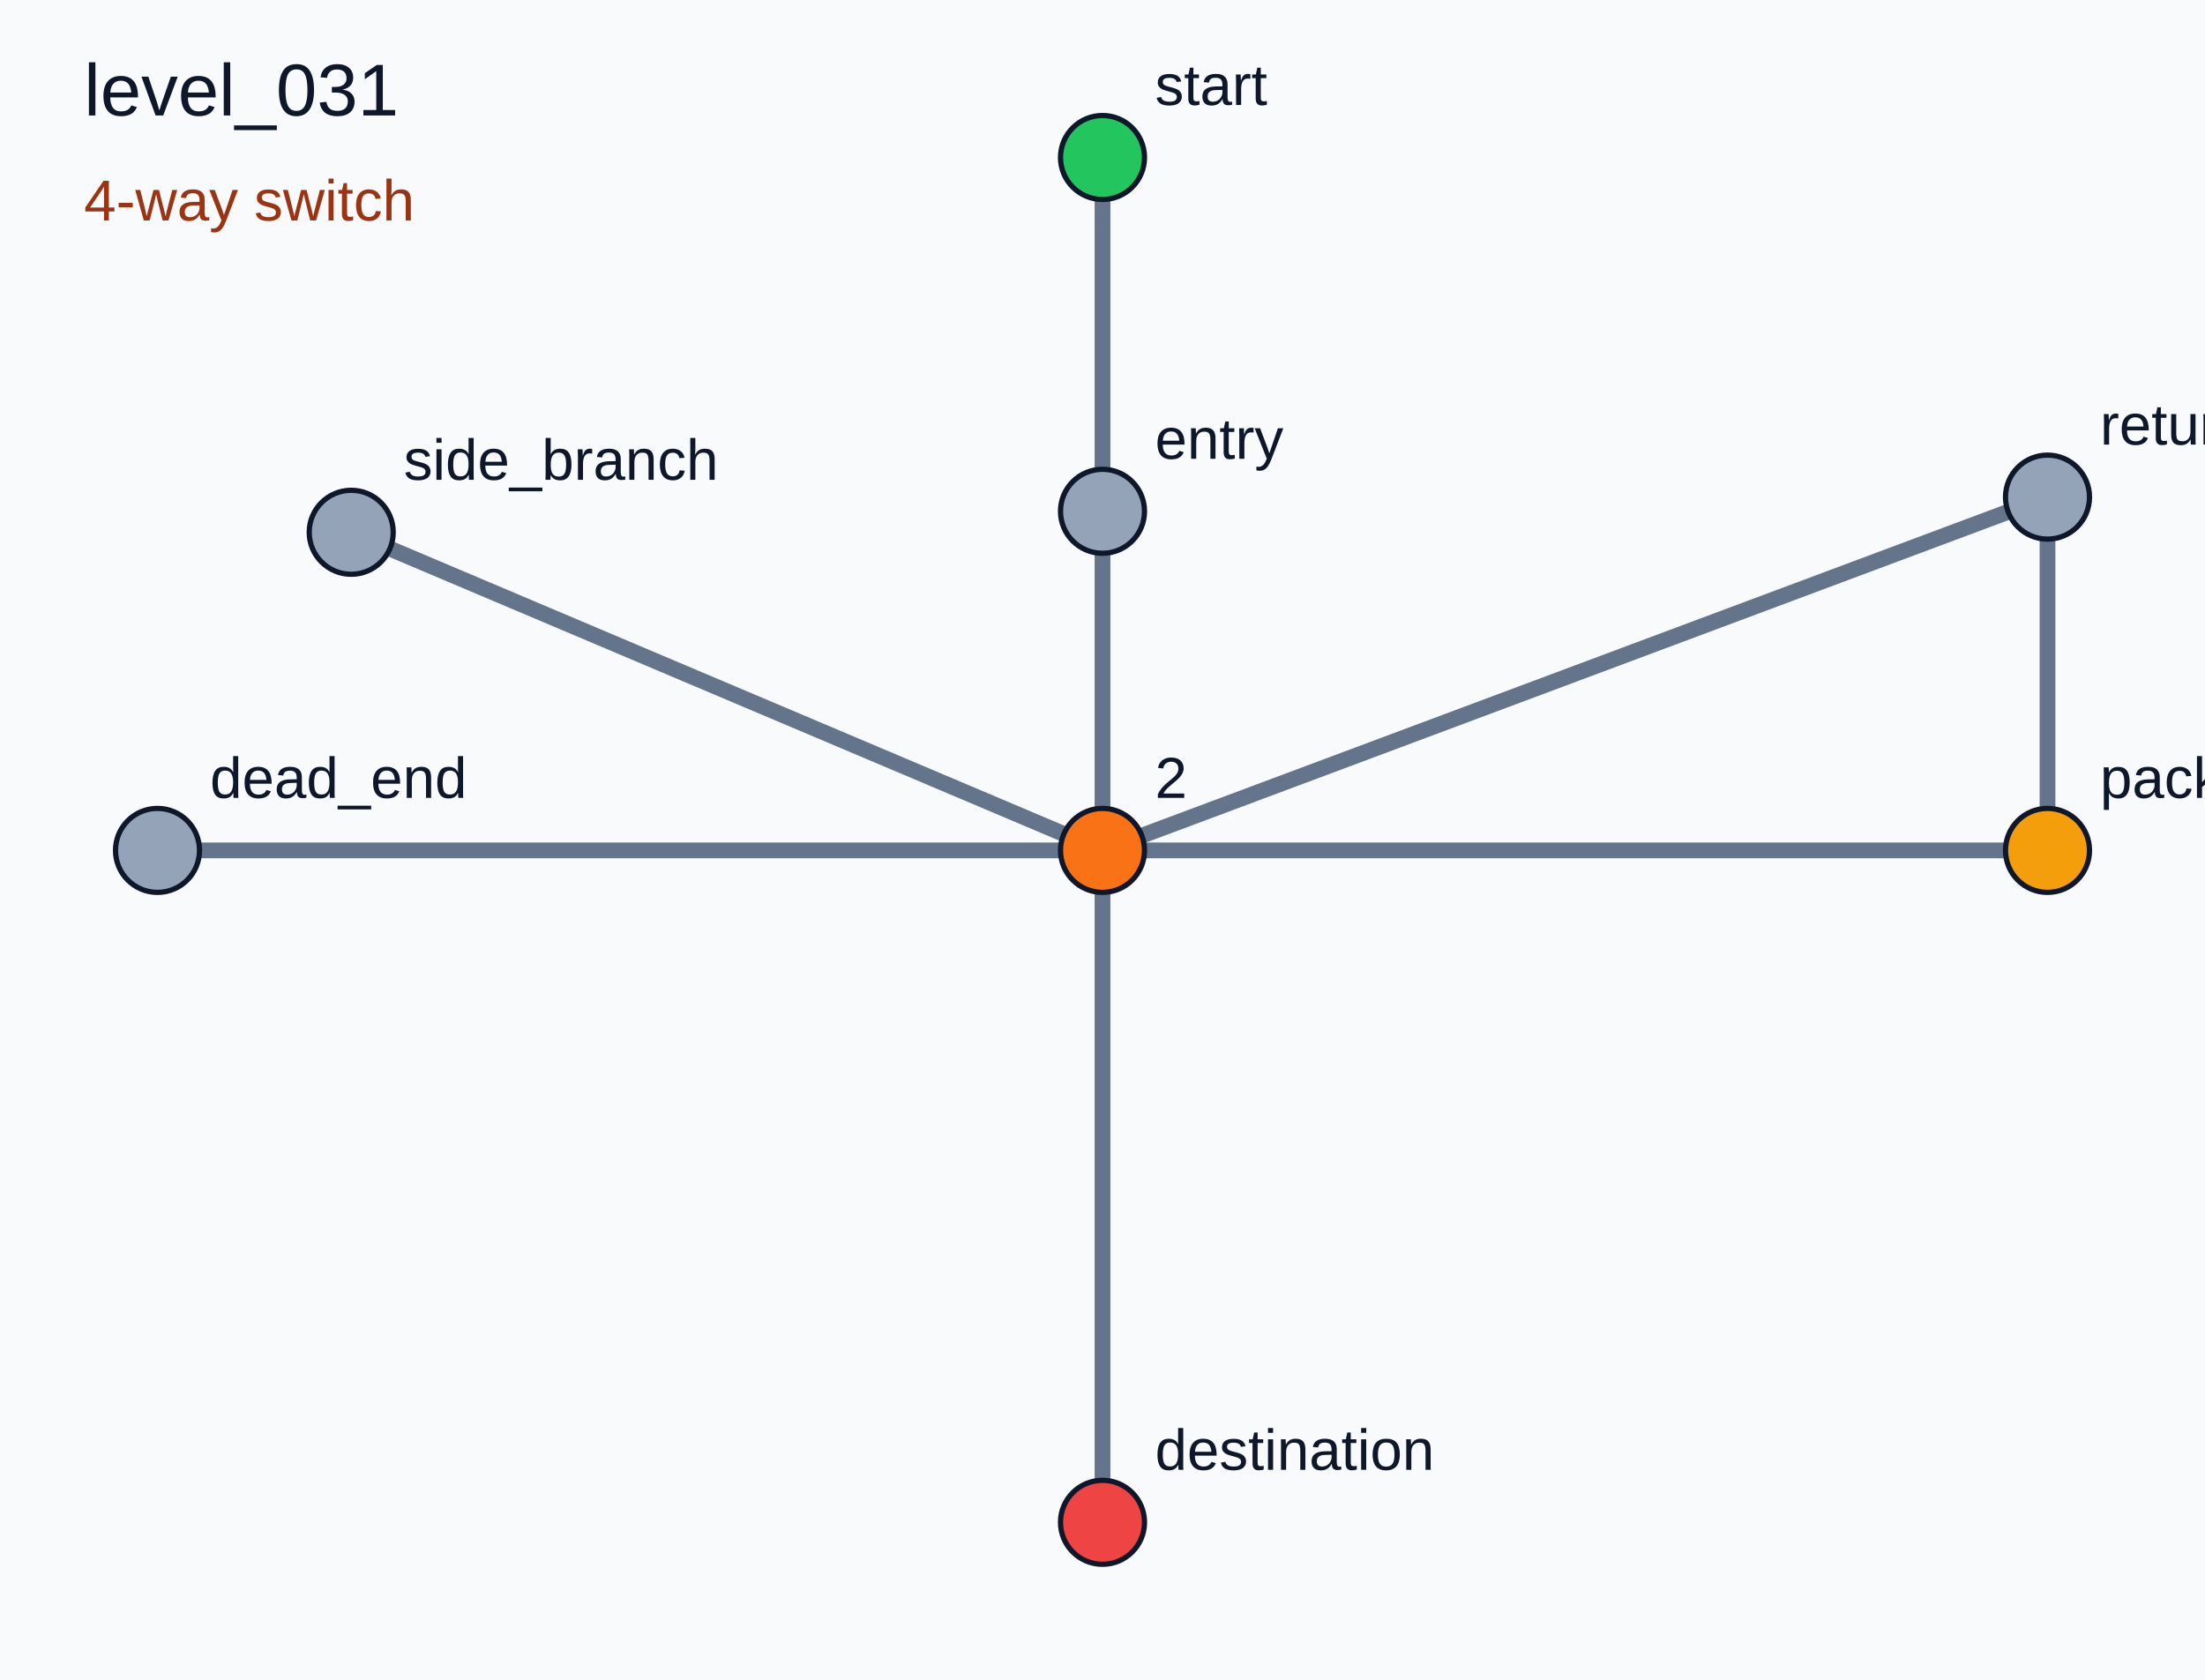
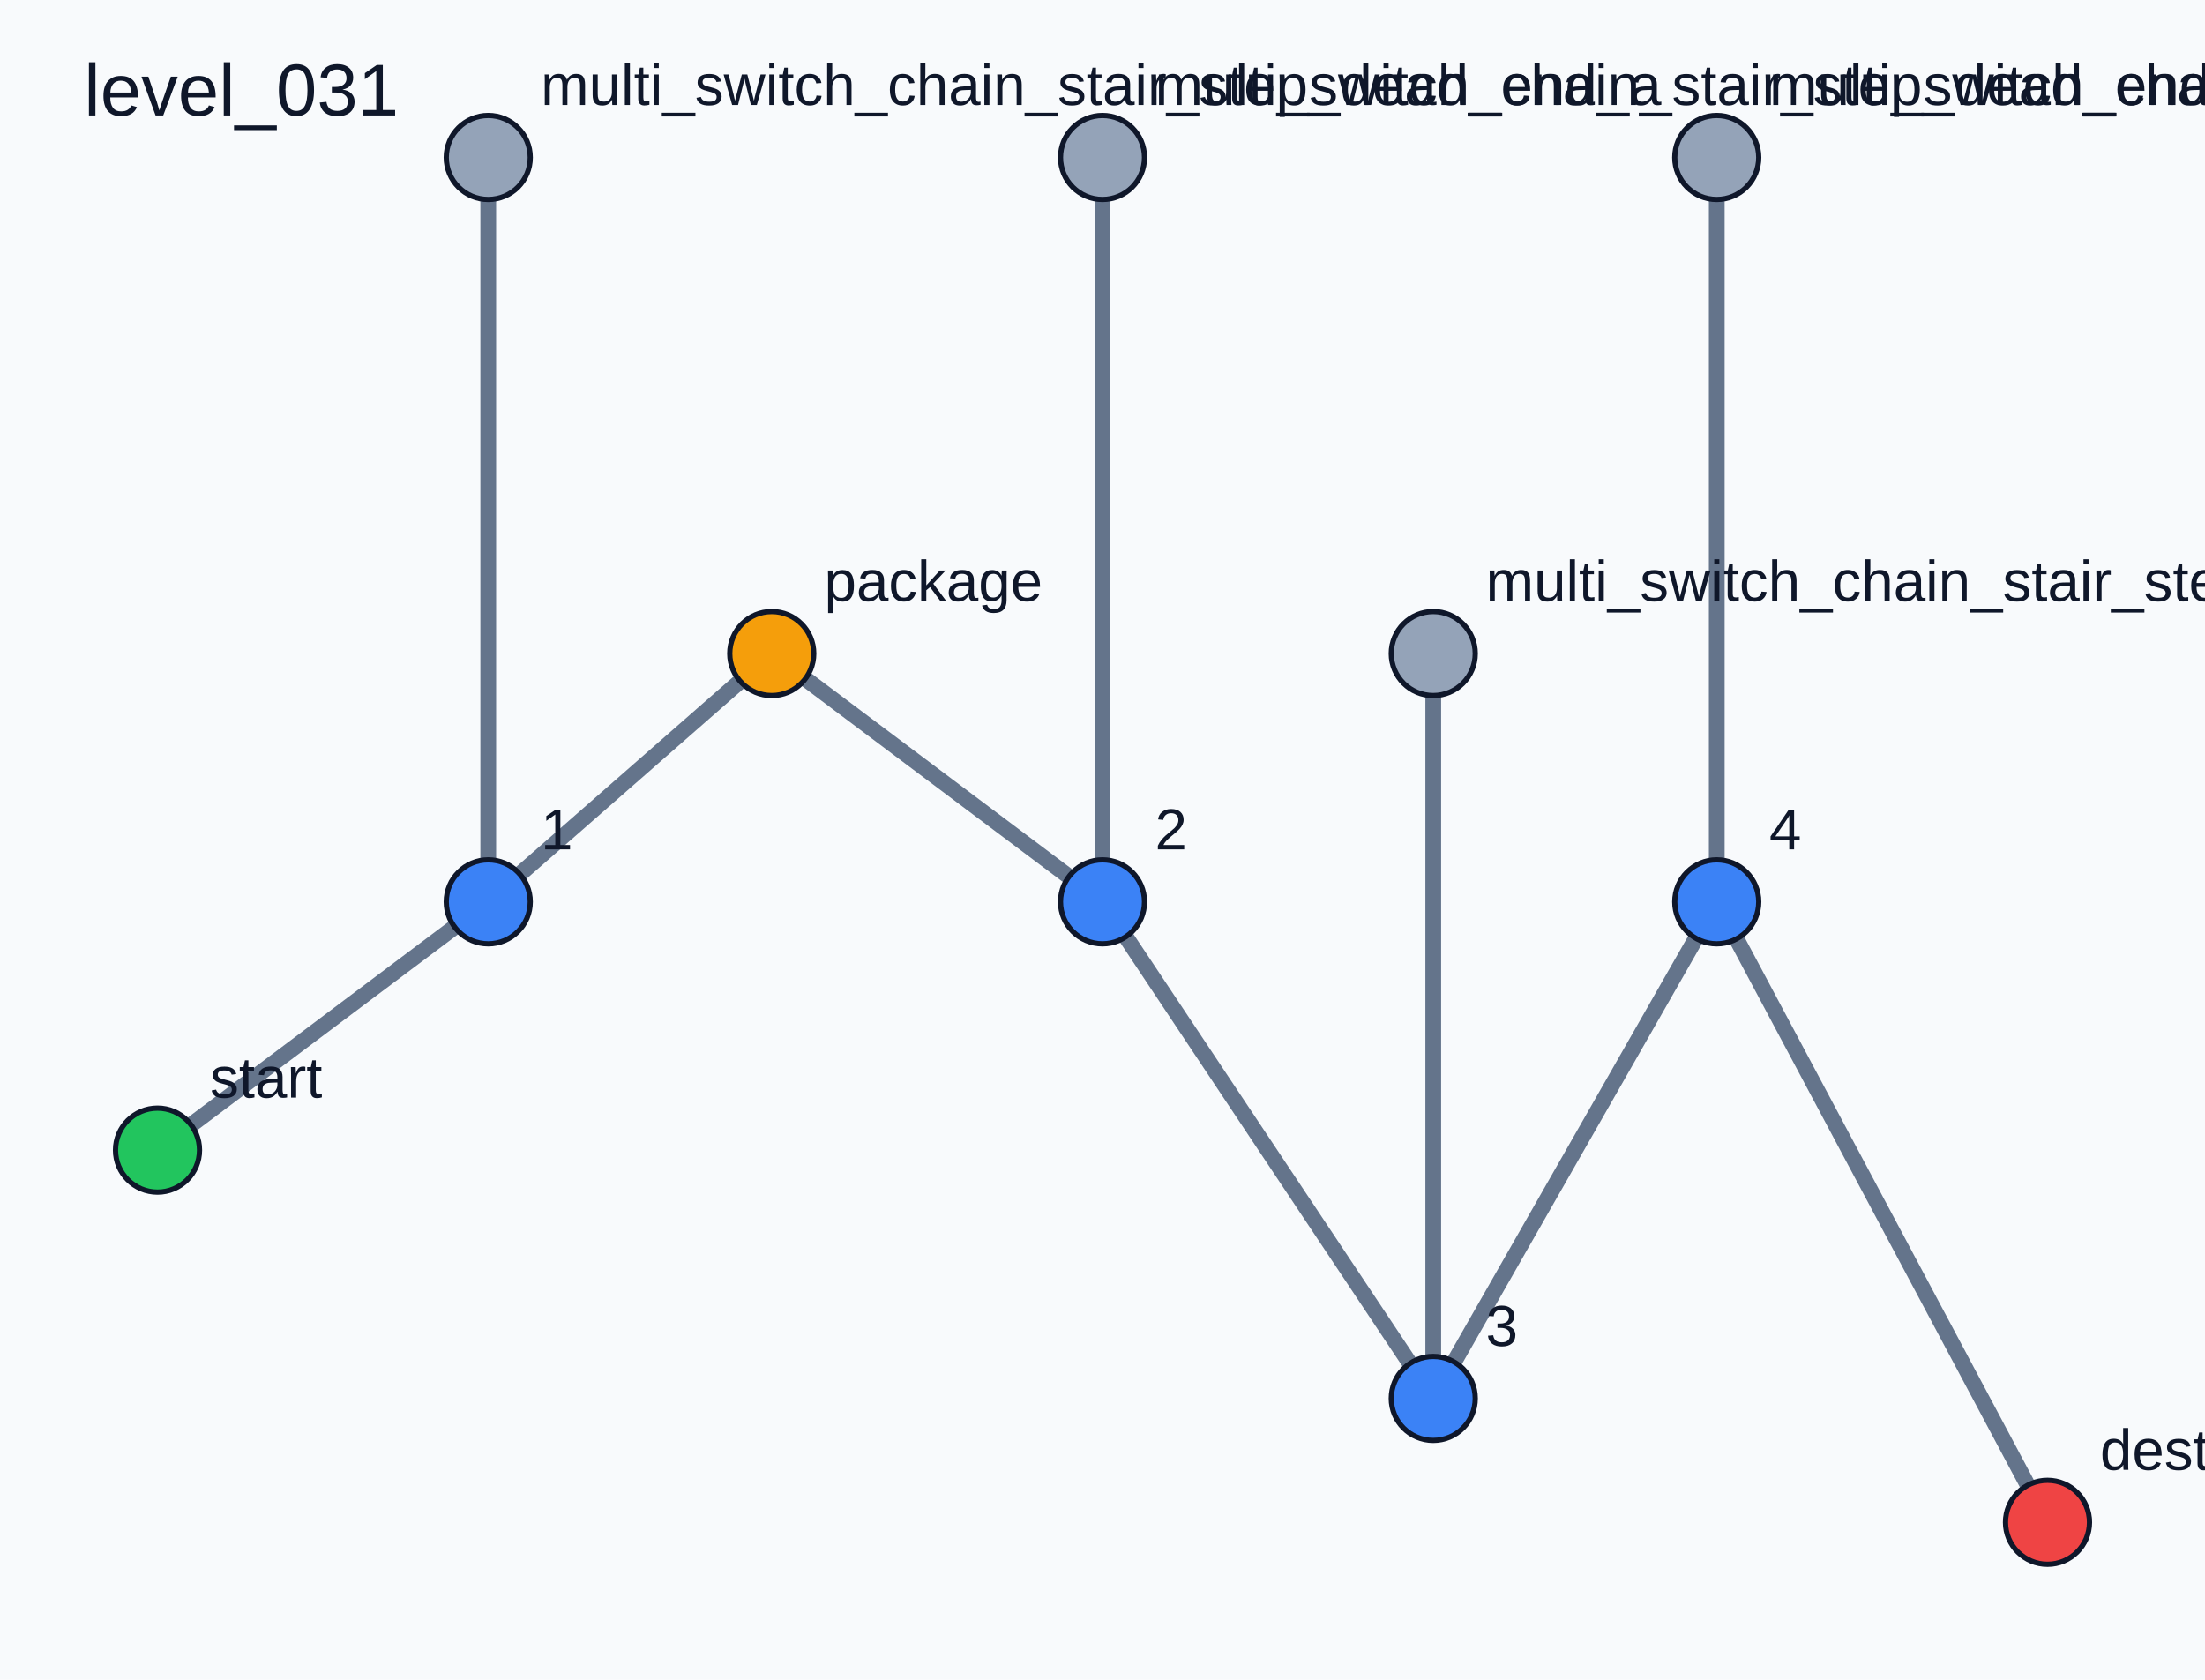
<svg xmlns="http://www.w3.org/2000/svg" width="420" height="320" viewBox="0 0 420 320">
  <rect width="100%" height="100%" fill="#f8fafc" />
  <text x="16" y="22" font-family="Arial" font-size="14" fill="#0f172a">level_031</text>
-   <text x="16" y="42" font-family="Arial" font-size="11" fill="#9a3412">4-way switch</text>
-   <line x1="210.0" y1="30.0" x2="210.0" y2="97.4" stroke="#64748b" stroke-width="3" />
-   <line x1="210.0" y1="97.4" x2="210.0" y2="162.0" stroke="#64748b" stroke-width="3" />
-   <line x1="210.0" y1="162.0" x2="30.0" y2="162.0" stroke="#64748b" stroke-width="3" />
-   <line x1="210.0" y1="162.0" x2="390.0" y2="162.0" stroke="#64748b" stroke-width="3" />
-   <line x1="210.0" y1="162.0" x2="210.0" y2="290.0" stroke="#64748b" stroke-width="3" />
-   <line x1="210.0" y1="162.0" x2="66.9" y2="101.4" stroke="#64748b" stroke-width="3" />
-   <line x1="390.0" y1="162.0" x2="390.0" y2="94.7" stroke="#64748b" stroke-width="3" />
-   <line x1="390.0" y1="94.7" x2="210.0" y2="162.0" stroke="#64748b" stroke-width="3" />
-   <circle cx="210.0" cy="30.0" r="8" fill="#22c55e" stroke="#0f172a" stroke-width="1" />
-   <text x="220.0" y="20.0" font-family="Arial" font-size="11" fill="#0f172a">start</text>
-   <circle cx="210.0" cy="97.4" r="8" fill="#94a3b8" stroke="#0f172a" stroke-width="1" />
-   <text x="220.0" y="87.4" font-family="Arial" font-size="11" fill="#0f172a">entry</text>
-   <circle cx="210.0" cy="162.0" r="8" fill="#f97316" stroke="#0f172a" stroke-width="1" />
-   <text x="220.0" y="152.0" font-family="Arial" font-size="11" fill="#0f172a">2</text>
-   <circle cx="30.0" cy="162.0" r="8" fill="#94a3b8" stroke="#0f172a" stroke-width="1" />
-   <text x="40.0" y="152.0" font-family="Arial" font-size="11" fill="#0f172a">dead_end</text>
-   <circle cx="390.0" cy="162.0" r="8" fill="#f59e0b" stroke="#0f172a" stroke-width="1" />
-   <text x="400.0" y="152.0" font-family="Arial" font-size="11" fill="#0f172a">package</text>
-   <circle cx="390.0" cy="94.7" r="8" fill="#94a3b8" stroke="#0f172a" stroke-width="1" />
-   <text x="400.0" y="84.7" font-family="Arial" font-size="11" fill="#0f172a">return_node</text>
-   <circle cx="210.0" cy="290.0" r="8" fill="#ef4444" stroke="#0f172a" stroke-width="1" />
-   <text x="220.0" y="280.0" font-family="Arial" font-size="11" fill="#0f172a">destination</text>
-   <circle cx="66.9" cy="101.4" r="8" fill="#94a3b8" stroke="#0f172a" stroke-width="1" />
-   <text x="76.9" y="91.4" font-family="Arial" font-size="11" fill="#0f172a">side_branch</text>
+   <line x1="30.0" y1="219.1" x2="93.0" y2="171.8" stroke="#64748b" stroke-width="3" />
+   <line x1="93.0" y1="171.8" x2="93.0" y2="30.0" stroke="#64748b" stroke-width="3" />
+   <line x1="93.0" y1="171.8" x2="147.0" y2="124.5" stroke="#64748b" stroke-width="3" />
+   <line x1="147.0" y1="124.5" x2="210.0" y2="171.8" stroke="#64748b" stroke-width="3" />
+   <line x1="210.0" y1="171.8" x2="210.0" y2="30.0" stroke="#64748b" stroke-width="3" />
+   <line x1="210.0" y1="171.8" x2="273.0" y2="266.4" stroke="#64748b" stroke-width="3" />
+   <line x1="273.0" y1="266.4" x2="273.0" y2="124.5" stroke="#64748b" stroke-width="3" />
+   <line x1="273.0" y1="266.4" x2="327.0" y2="171.8" stroke="#64748b" stroke-width="3" />
+   <line x1="327.0" y1="171.8" x2="327.0" y2="30.0" stroke="#64748b" stroke-width="3" />
+   <line x1="327.0" y1="171.8" x2="390.0" y2="290.0" stroke="#64748b" stroke-width="3" />
+   <circle cx="30.0" cy="219.1" r="8" fill="#22c55e" stroke="#0f172a" stroke-width="1" />
+   <text x="40.0" y="209.1" font-family="Arial" font-size="11" fill="#0f172a">start</text>
+   <circle cx="93.0" cy="171.8" r="8" fill="#3b82f6" stroke="#0f172a" stroke-width="1" />
+   <text x="103.0" y="161.8" font-family="Arial" font-size="11" fill="#0f172a">1</text>
+   <circle cx="147.0" cy="124.5" r="8" fill="#f59e0b" stroke="#0f172a" stroke-width="1" />
+   <text x="157.0" y="114.5" font-family="Arial" font-size="11" fill="#0f172a">package</text>
+   <circle cx="210.0" cy="171.8" r="8" fill="#3b82f6" stroke="#0f172a" stroke-width="1" />
+   <text x="220.0" y="161.8" font-family="Arial" font-size="11" fill="#0f172a">2</text>
+   <circle cx="273.0" cy="266.4" r="8" fill="#3b82f6" stroke="#0f172a" stroke-width="1" />
+   <text x="283.0" y="256.4" font-family="Arial" font-size="11" fill="#0f172a">3</text>
+   <circle cx="327.0" cy="171.8" r="8" fill="#3b82f6" stroke="#0f172a" stroke-width="1" />
+   <text x="337.0" y="161.8" font-family="Arial" font-size="11" fill="#0f172a">4</text>
+   <circle cx="390.0" cy="290.0" r="8" fill="#ef4444" stroke="#0f172a" stroke-width="1" />
+   <text x="400.0" y="280.0" font-family="Arial" font-size="11" fill="#0f172a">destination</text>
+   <circle cx="93.0" cy="30.0" r="8" fill="#94a3b8" stroke="#0f172a" stroke-width="1" />
+   <text x="103.0" y="20.0" font-family="Arial" font-size="11" fill="#0f172a">multi_switch_chain_stair_step_dead_end_a</text>
+   <circle cx="210.0" cy="30.0" r="8" fill="#94a3b8" stroke="#0f172a" stroke-width="1" />
+   <text x="220.0" y="20.0" font-family="Arial" font-size="11" fill="#0f172a">multi_switch_chain_stair_step_dead_end_b</text>
+   <circle cx="273.0" cy="124.5" r="8" fill="#94a3b8" stroke="#0f172a" stroke-width="1" />
+   <text x="283.0" y="114.5" font-family="Arial" font-size="11" fill="#0f172a">multi_switch_chain_stair_step_dead_end_c</text>
+   <circle cx="327.0" cy="30.0" r="8" fill="#94a3b8" stroke="#0f172a" stroke-width="1" />
+   <text x="337.0" y="20.0" font-family="Arial" font-size="11" fill="#0f172a">multi_switch_chain_stair_step_dead_end_d</text>
</svg>
